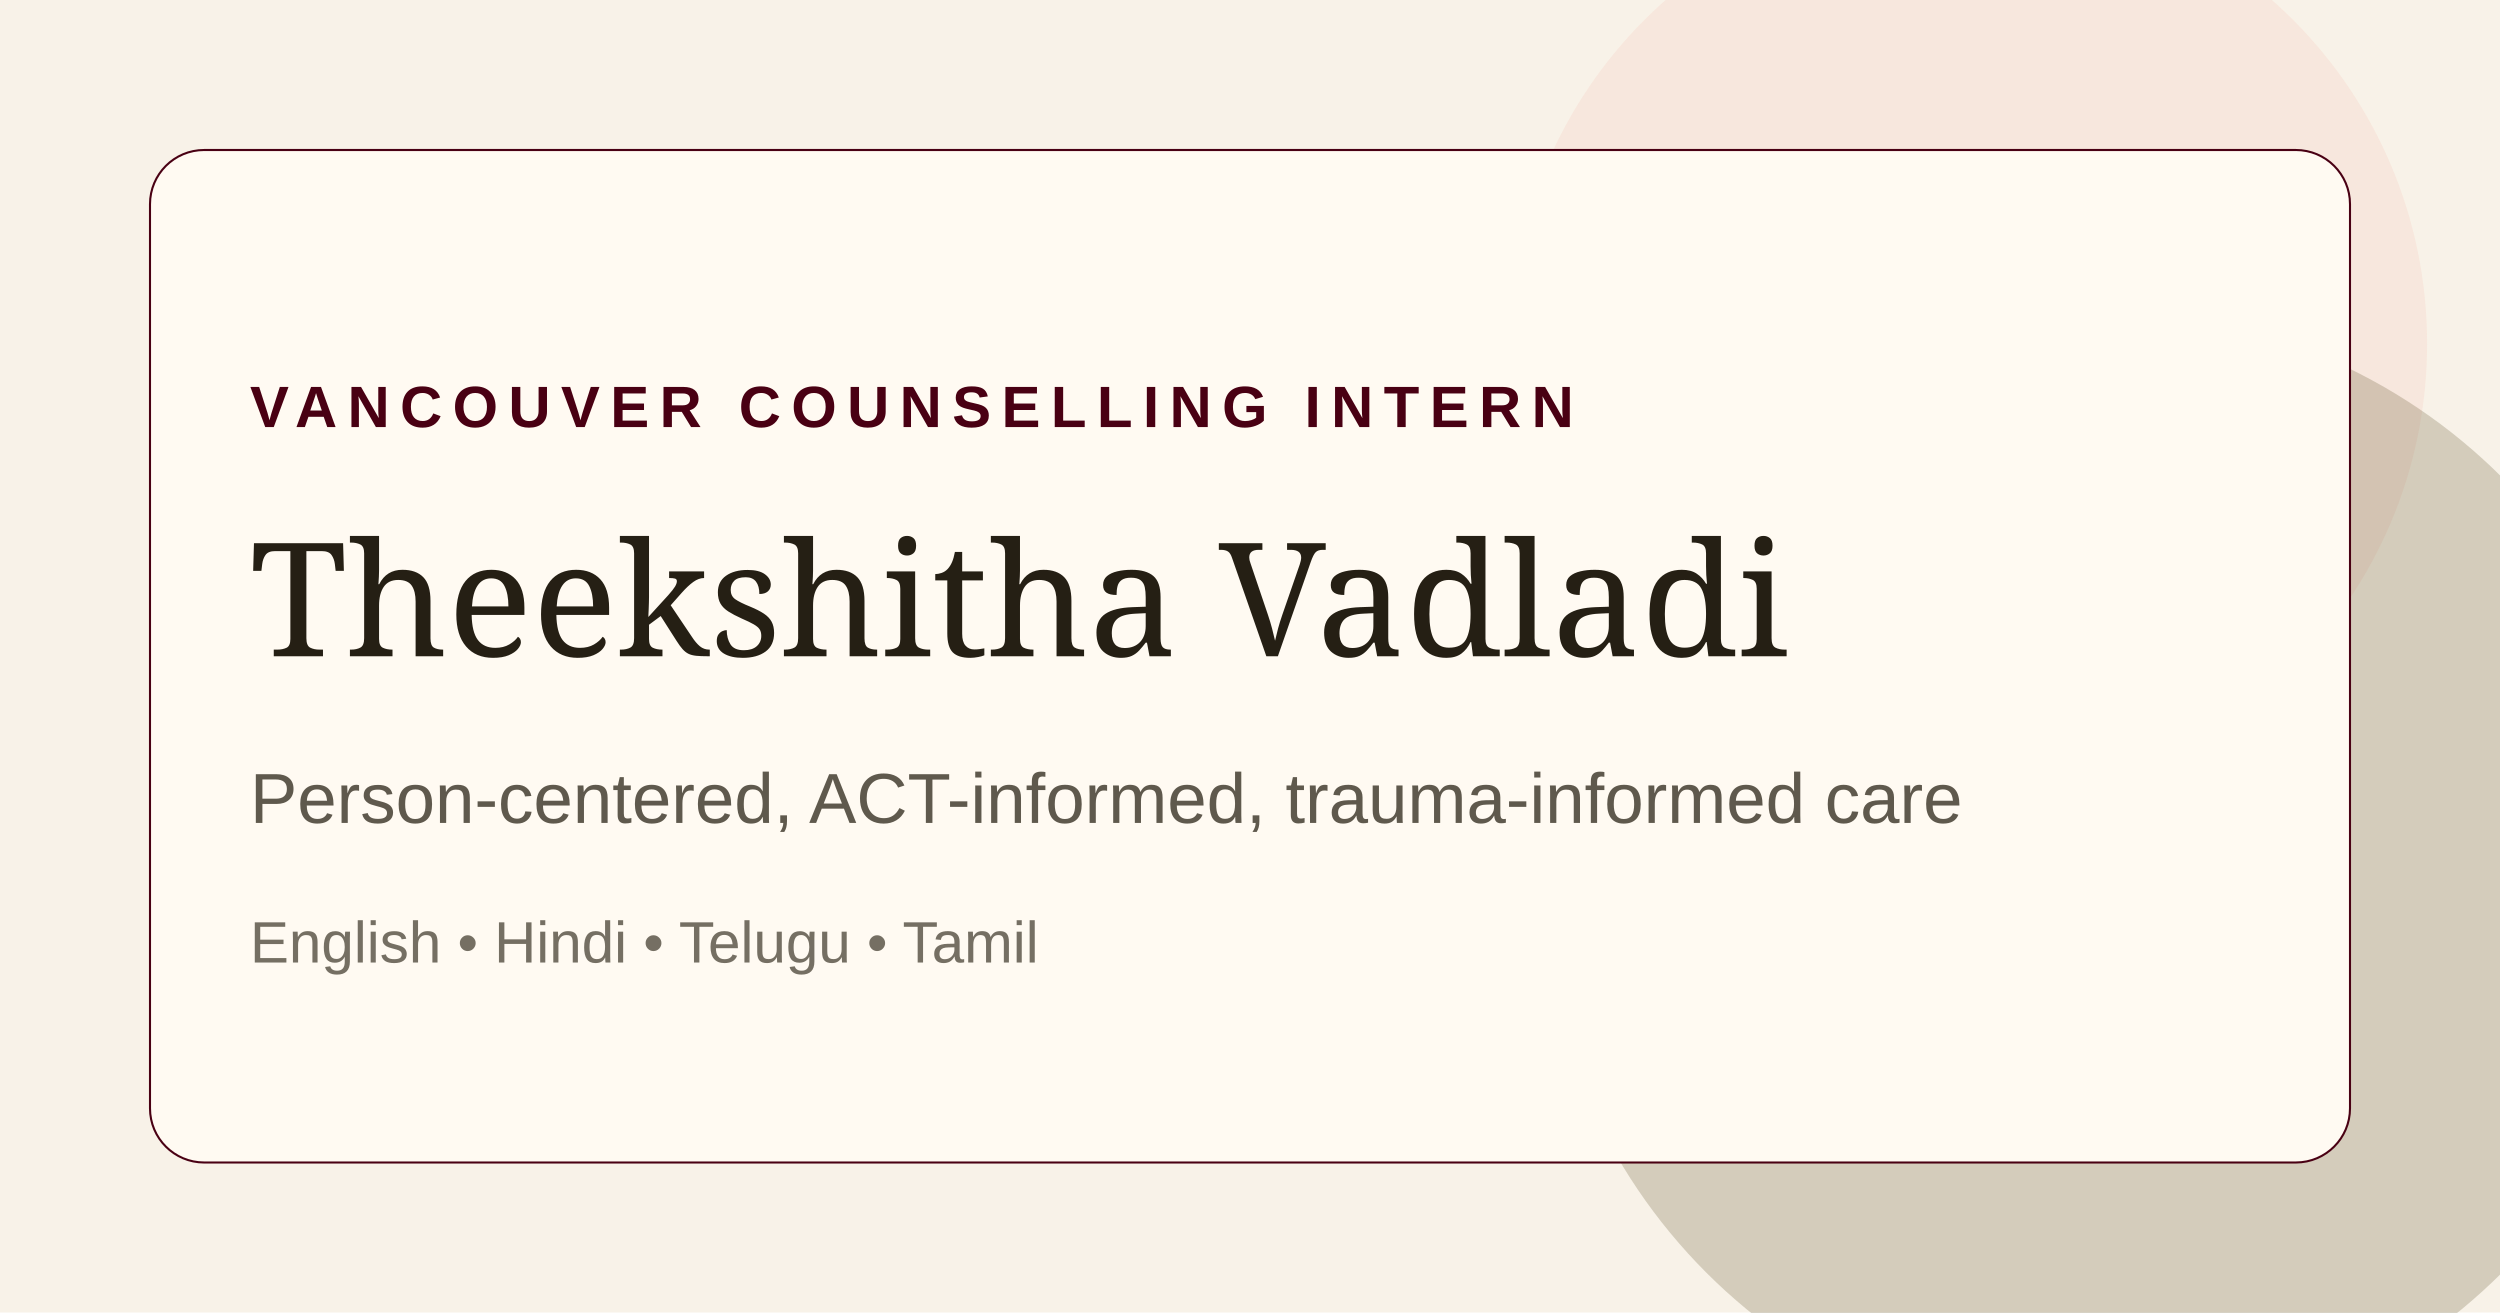
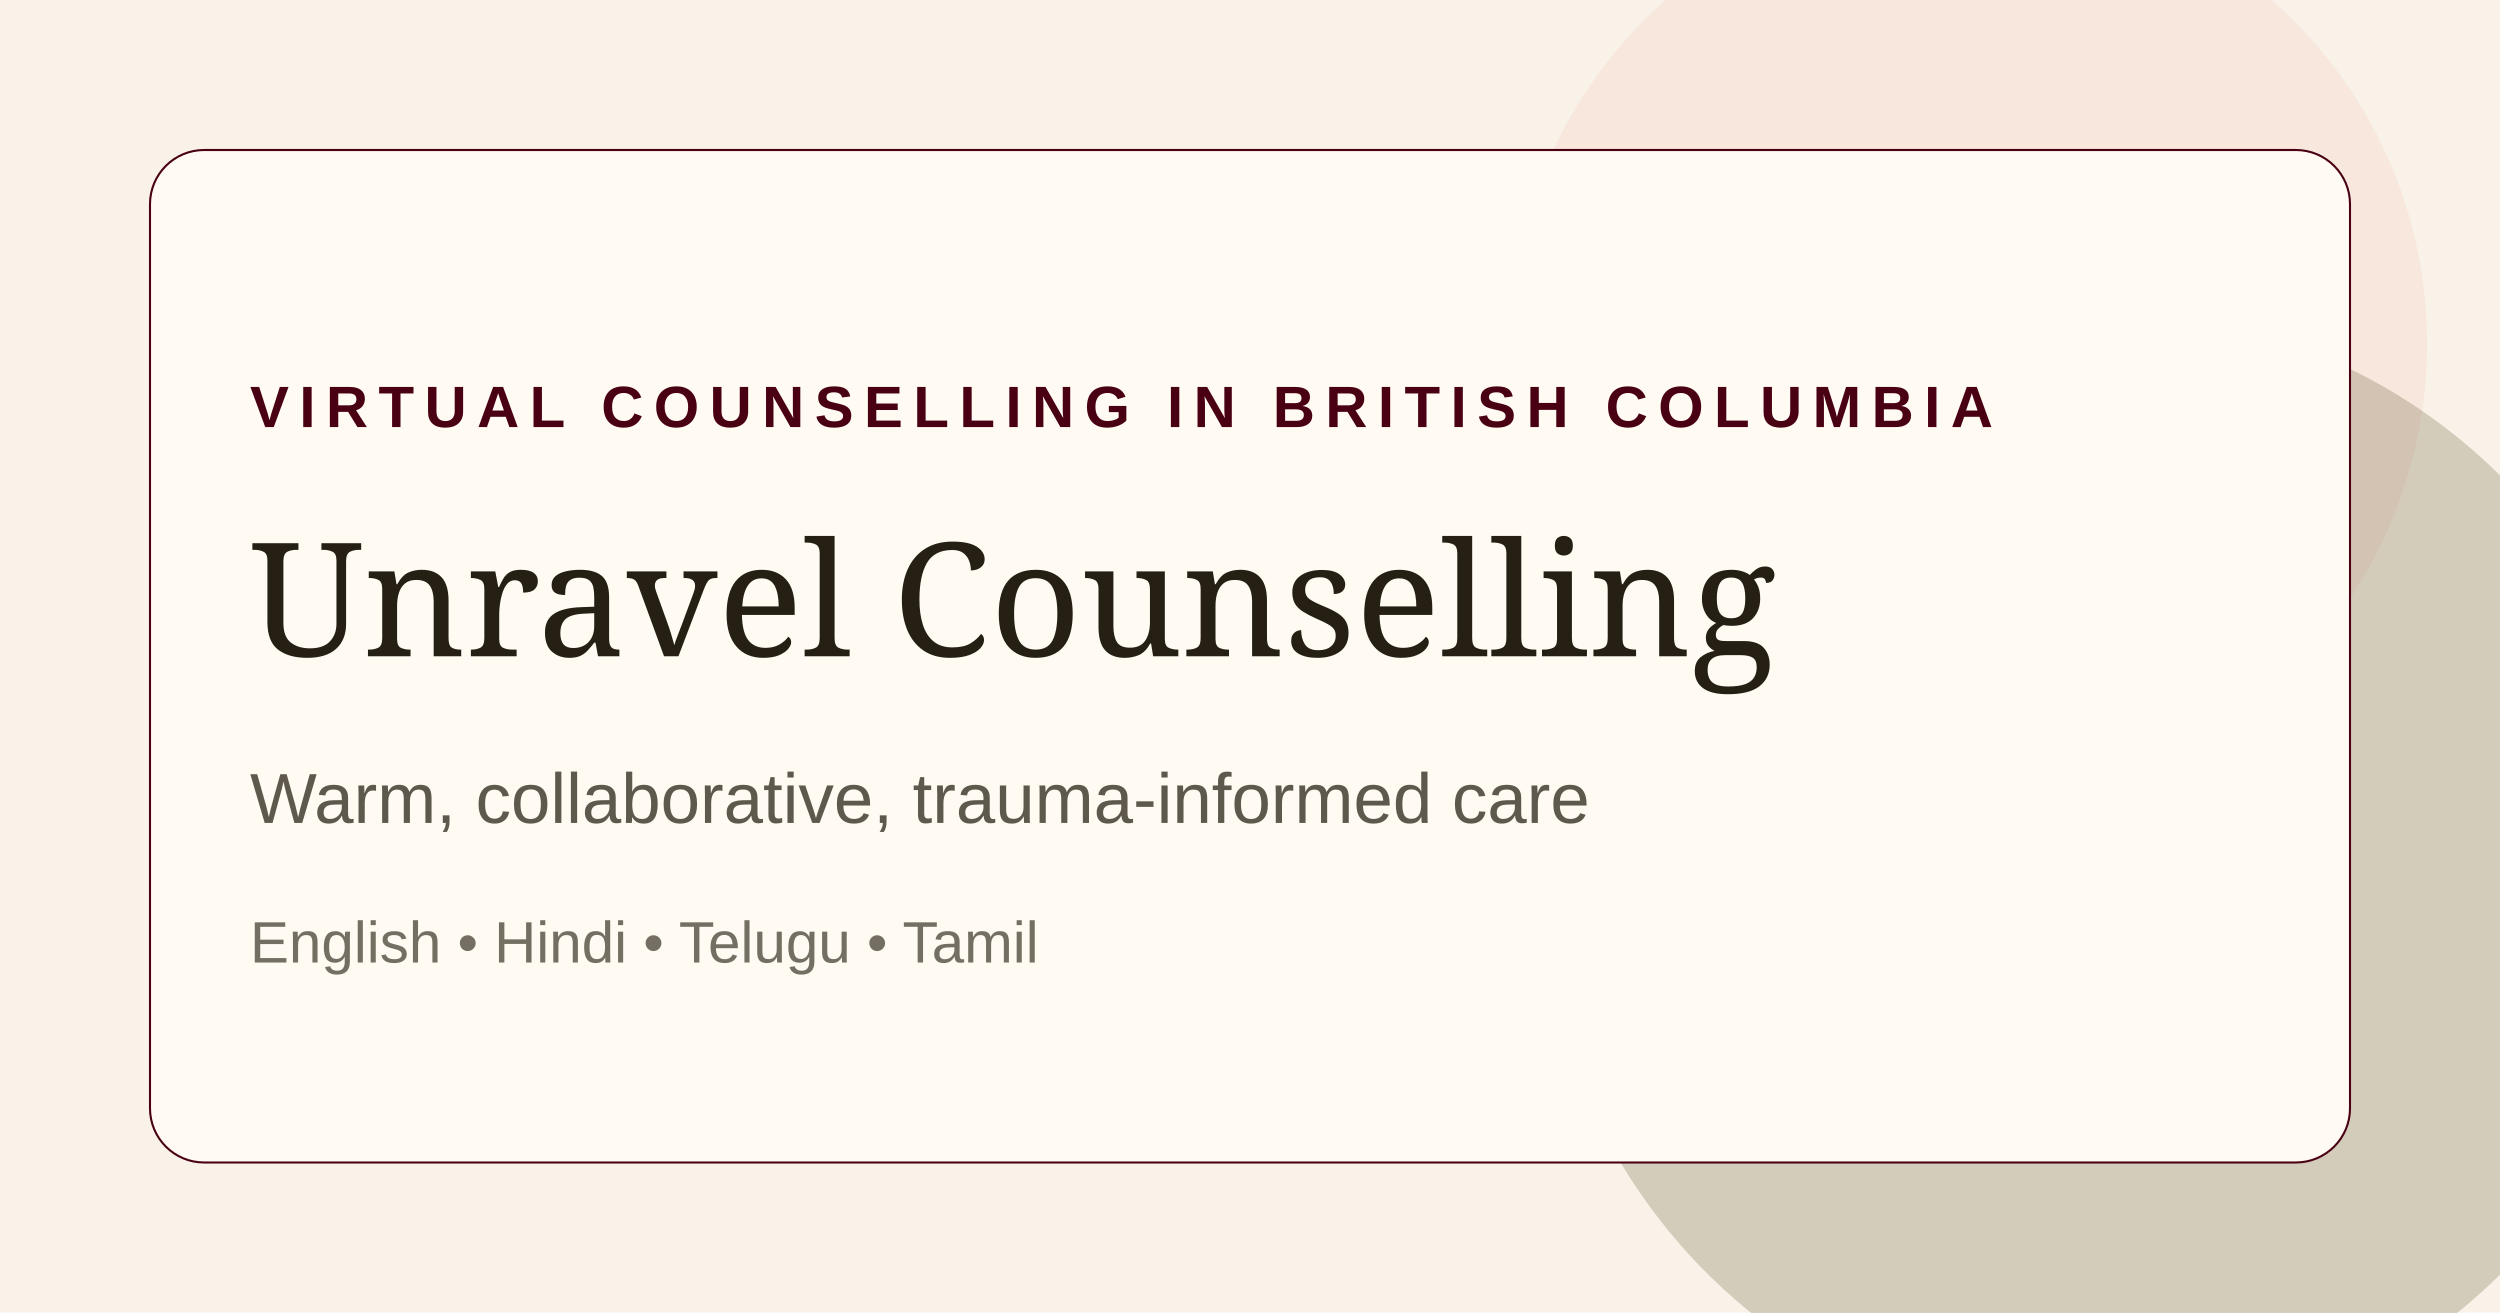
- <svg xmlns="http://www.w3.org/2000/svg" viewBox="0 0 1200 630" role="img" aria-label="Theekshitha Vadladi counselling in Vancouver">
+ <svg xmlns="http://www.w3.org/2000/svg" viewBox="0 0 1200 630" role="img" aria-label="Unravel Counselling virtual counselling in British Columbia">
  <rect width="1200" height="630" fill="#f8f2e8" />
  <circle cx="945" cy="165" r="220" fill="#f6d8cc" opacity=".42" />
  <circle cx="1010" cy="420" r="270" fill="#52451b" opacity=".22" />
  <rect x="72" y="72" width="1056" height="486" rx="26" fill="#fffaf2" stroke="#490013" />
-   <text x="120" y="205" fill="#490013" font-family="Arial, sans-serif" font-size="28" font-weight="700" letter-spacing="5">VANCOUVER COUNSELLING INTERN</text>
-   <text x="120" y="315" fill="#251f14" font-family="Georgia, serif" font-size="76">Theekshitha Vadladi</text>
-   <text x="120" y="395" fill="#5f594d" font-family="Arial, sans-serif" font-size="34">Person-centered, ACT-informed, trauma-informed care</text>
+   <text x="120" y="205" fill="#490013" font-family="Arial, sans-serif" font-size="28" font-weight="700" letter-spacing="5">VIRTUAL COUNSELLING IN BRITISH COLUMBIA</text>
+   <text x="120" y="315" fill="#251f14" font-family="Georgia, serif" font-size="76">Unravel Counselling</text>
+   <text x="120" y="395" fill="#5f594d" font-family="Arial, sans-serif" font-size="34">Warm, collaborative, trauma-informed care</text>
  <text x="120" y="462" fill="#756f63" font-family="Arial, sans-serif" font-size="28">English • Hindi • Telugu • Tamil</text>
</svg>
